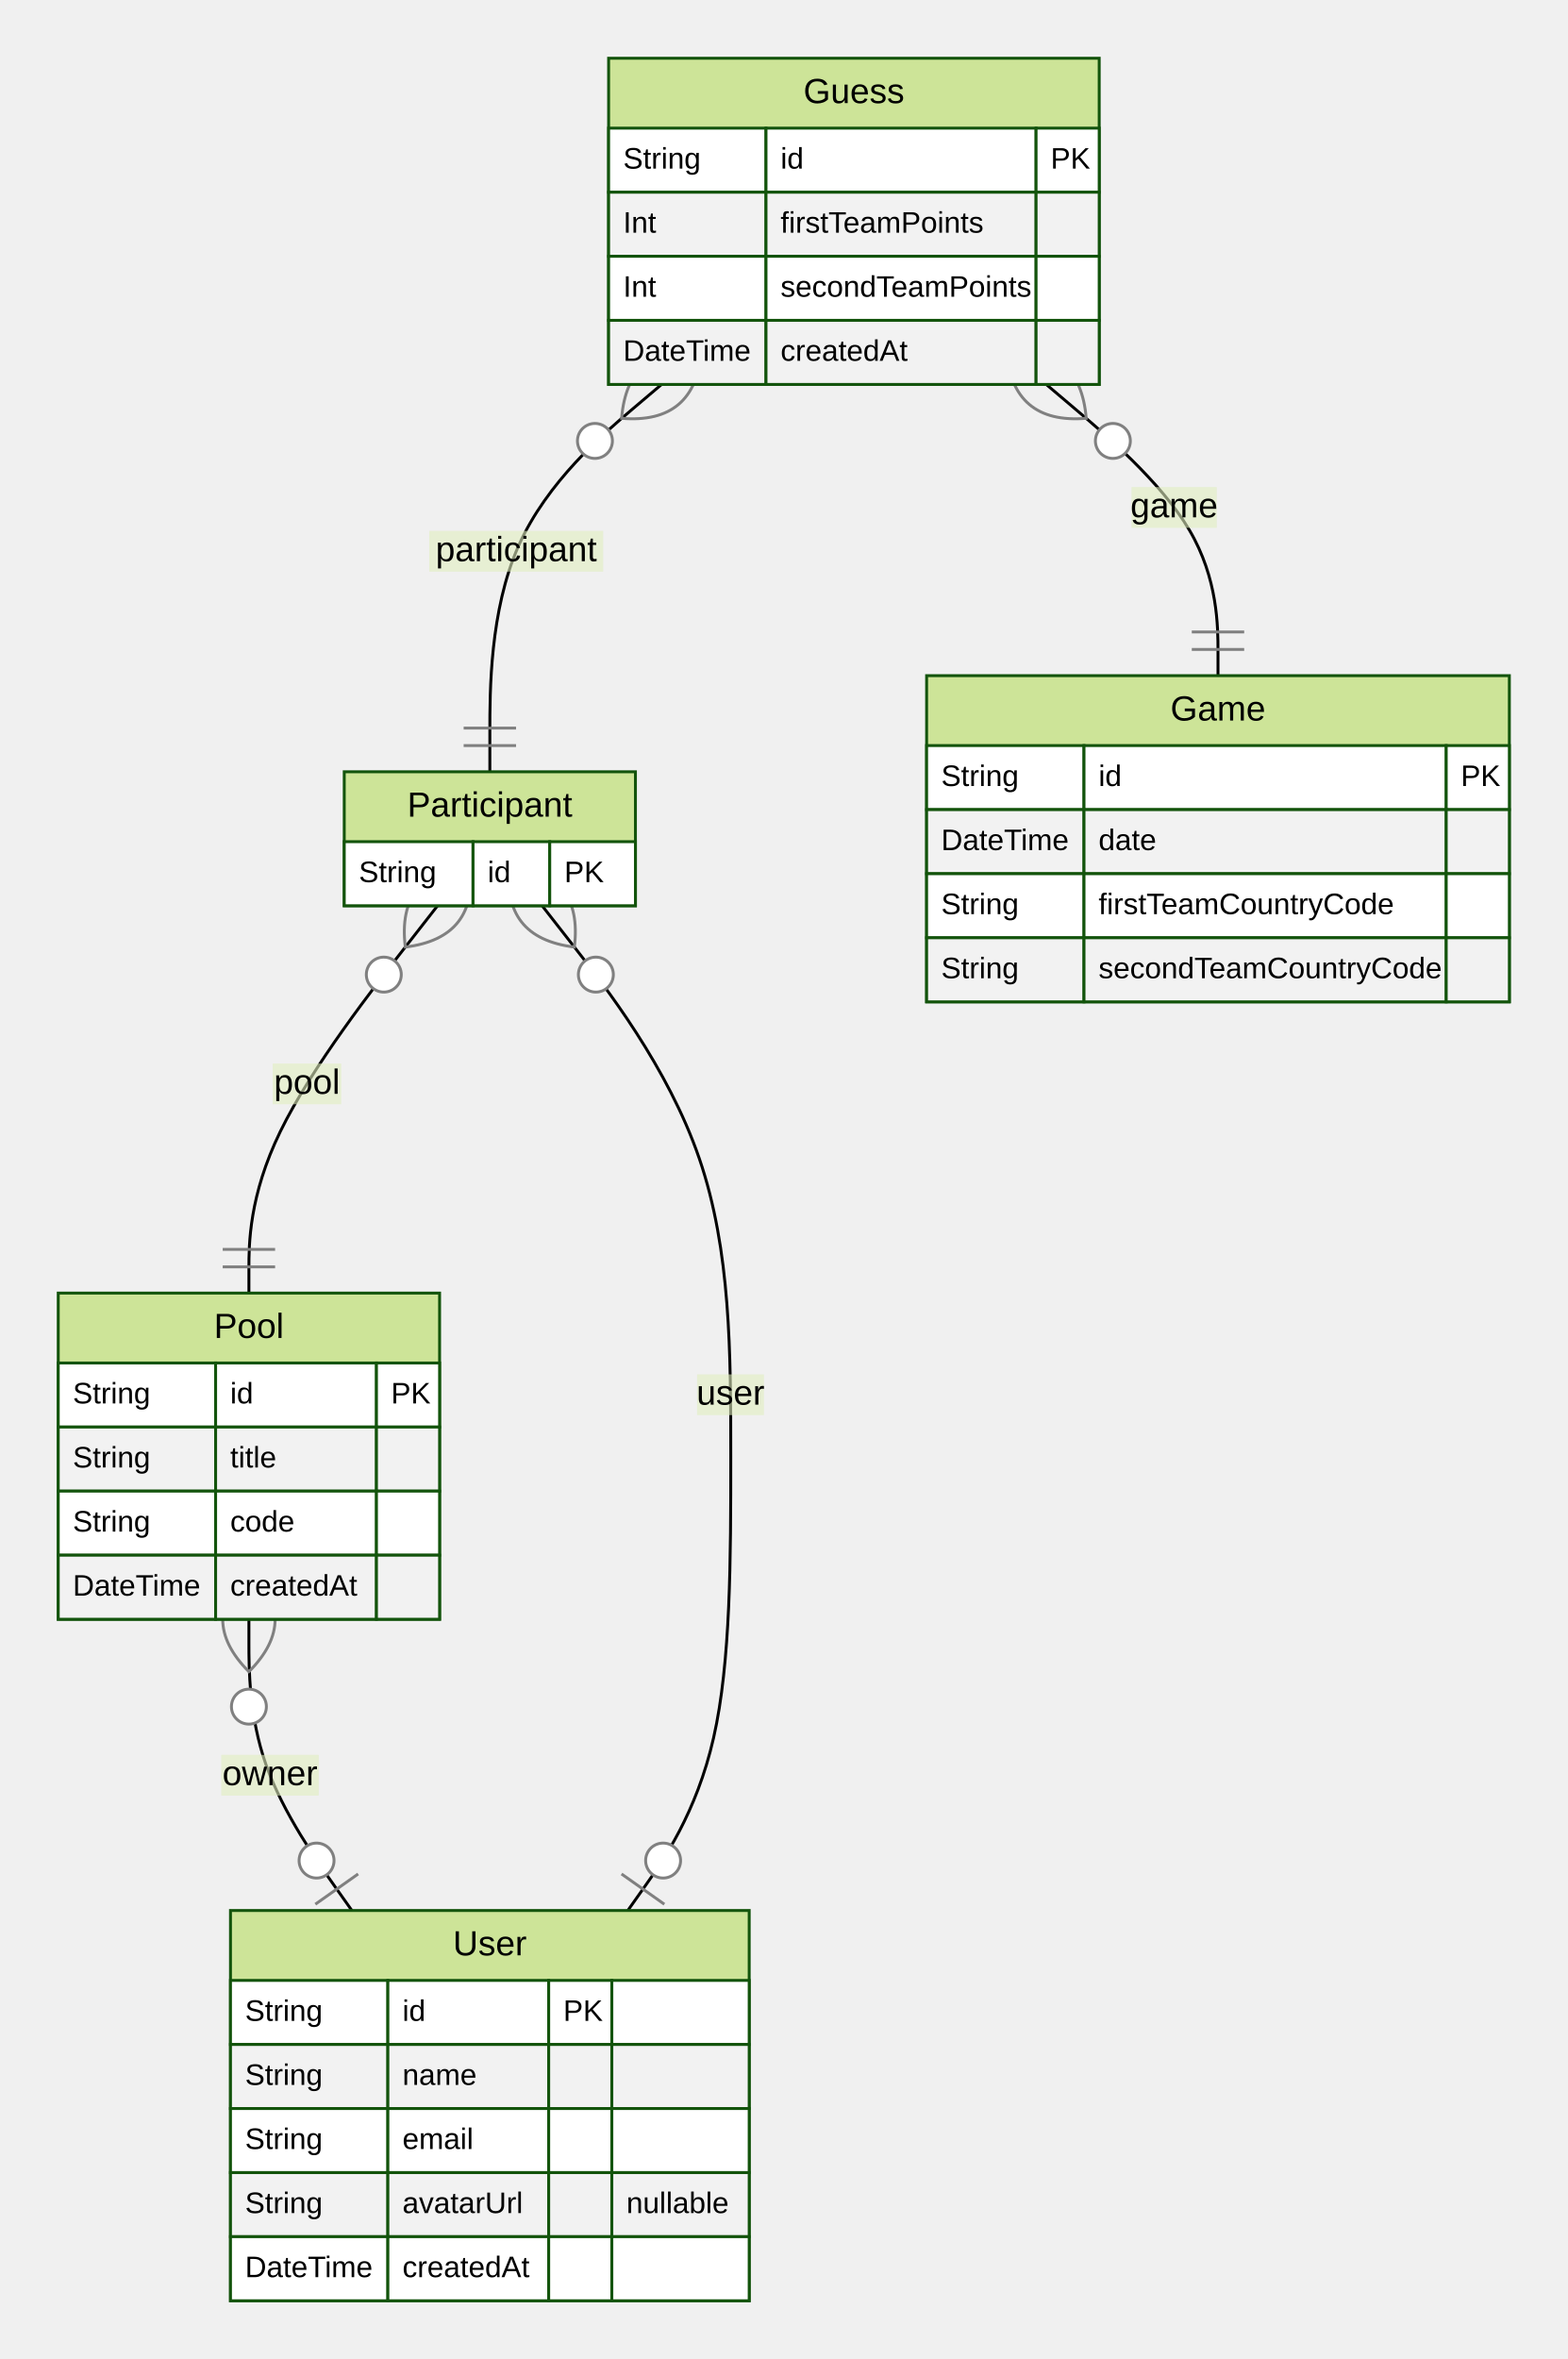
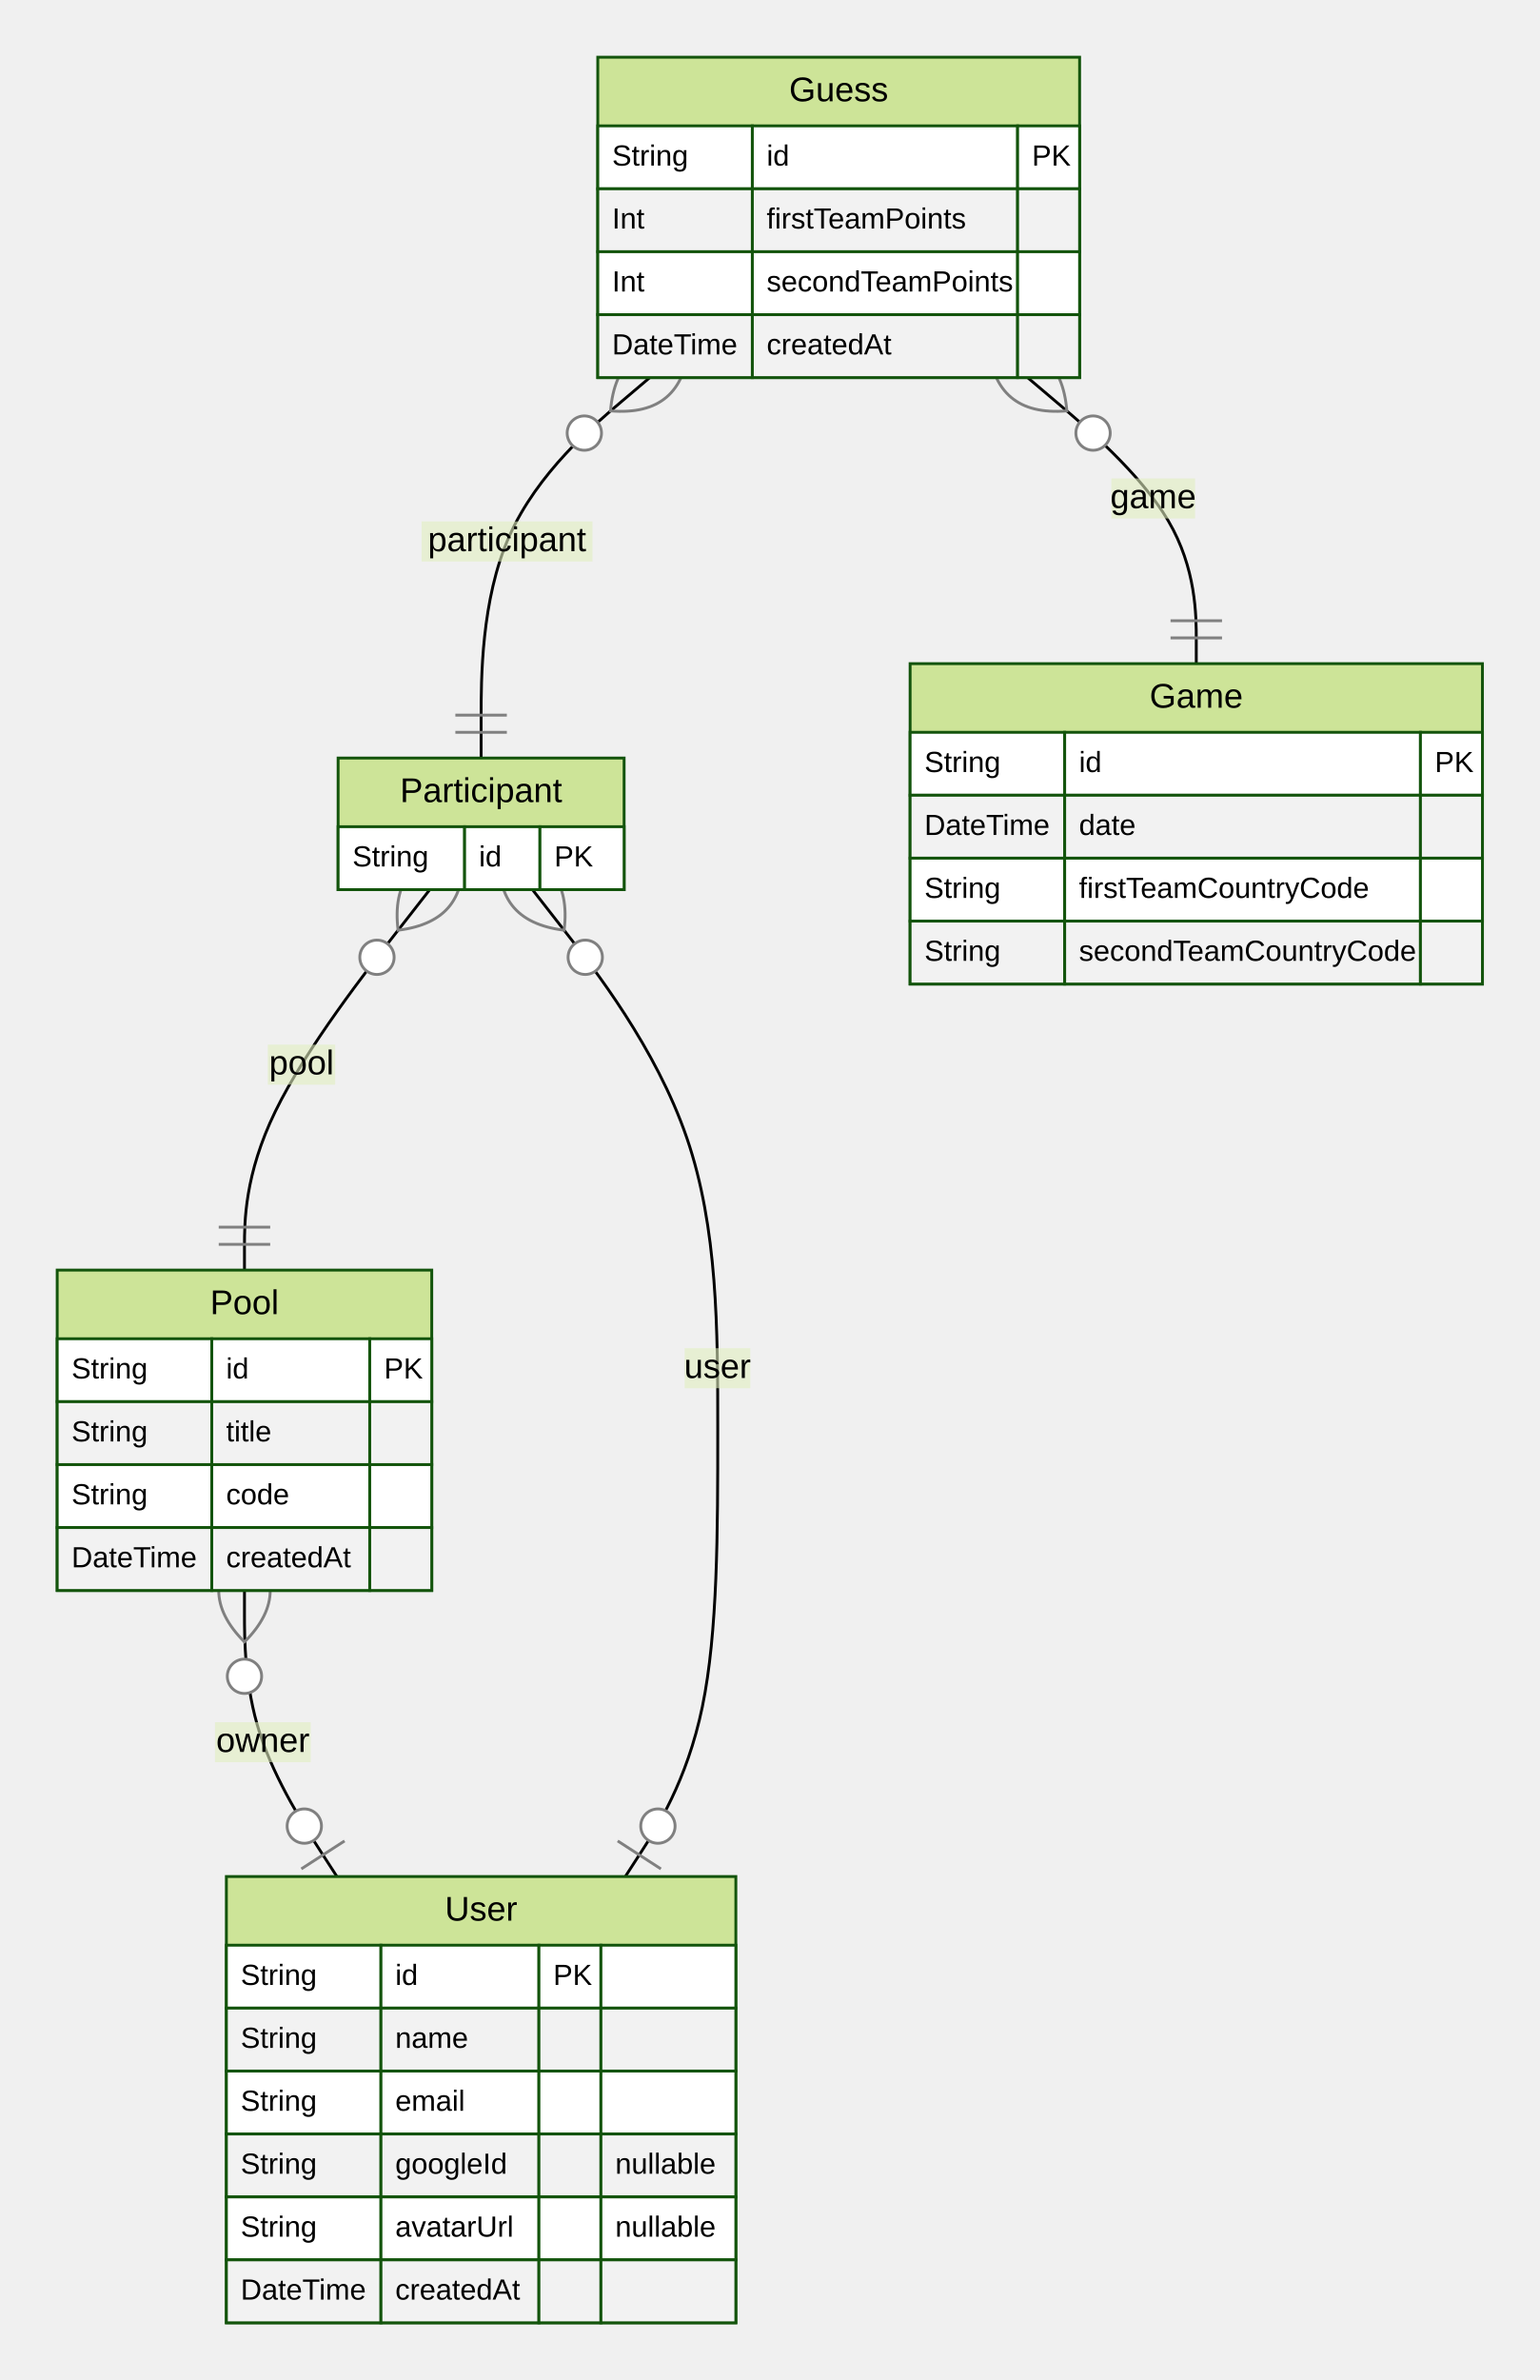
- <svg xmlns="http://www.w3.org/2000/svg" aria-labelledby="chart-title-mermaid-0 chart-desc-mermaid-0" role="img" viewBox="0 0 538.347 810" style="max-width: 538.347px; background-color: white;" width="100%" id="mermaid-0">
+ <svg xmlns="http://www.w3.org/2000/svg" aria-labelledby="chart-title-mermaid-0 chart-desc-mermaid-0" role="img" viewBox="0 0 538.347 832" style="max-width: 538.347px; background-color: white;" width="100%" id="mermaid-0">
  <style>#mermaid-0 {font-family:"trebuchet ms",verdana,arial,sans-serif;font-size:16px;fill:#000000;}#mermaid-0 .error-icon{fill:#552222;}#mermaid-0 .error-text{fill:#552222;stroke:#552222;}#mermaid-0 .edge-thickness-normal{stroke-width:2px;}#mermaid-0 .edge-thickness-thick{stroke-width:3.5px;}#mermaid-0 .edge-pattern-solid{stroke-dasharray:0;}#mermaid-0 .edge-pattern-dashed{stroke-dasharray:3;}#mermaid-0 .edge-pattern-dotted{stroke-dasharray:2;}#mermaid-0 .marker{fill:#000000;stroke:#000000;}#mermaid-0 .marker.cross{stroke:#000000;}#mermaid-0 svg{font-family:"trebuchet ms",verdana,arial,sans-serif;font-size:16px;}#mermaid-0 .entityBox{fill:#cde498;stroke:#13540c;}#mermaid-0 .attributeBoxOdd{fill:#ffffff;stroke:#13540c;}#mermaid-0 .attributeBoxEven{fill:#f2f2f2;stroke:#13540c;}#mermaid-0 .relationshipLabelBox{fill:hsl(78.158, 58.462%, 84.51%);opacity:0.7;background-color:hsl(78.158, 58.462%, 84.51%);}#mermaid-0 .relationshipLabelBox rect{opacity:0.5;}#mermaid-0 .relationshipLine{stroke:#000000;}#mermaid-0 :root{--mermaid-font-family:"trebuchet ms",verdana,arial,sans-serif;}</style>
  <g />
  <defs>
    <marker orient="auto" markerHeight="18" markerWidth="18" refY="9" refX="0" id="ONLY_ONE_START">
      <path d="M9,0 L9,18 M15,0 L15,18" fill="none" stroke="gray" />
    </marker>
  </defs>
  <defs>
    <marker orient="auto" markerHeight="18" markerWidth="18" refY="9" refX="18" id="ONLY_ONE_END">
      <path d="M3,0 L3,18 M9,0 L9,18" fill="none" stroke="gray" />
    </marker>
  </defs>
  <defs>
    <marker orient="auto" markerHeight="18" markerWidth="30" refY="9" refX="0" id="ZERO_OR_ONE_START">
      <circle r="6" cy="9" cx="21" fill="white" stroke="gray" />
      <path d="M9,0 L9,18" fill="none" stroke="gray" />
    </marker>
  </defs>
  <defs>
    <marker orient="auto" markerHeight="18" markerWidth="30" refY="9" refX="30" id="ZERO_OR_ONE_END">
      <circle r="6" cy="9" cx="9" fill="white" stroke="gray" />
      <path d="M21,0 L21,18" fill="none" stroke="gray" />
    </marker>
  </defs>
  <defs>
    <marker orient="auto" markerHeight="36" markerWidth="45" refY="18" refX="18" id="ONE_OR_MORE_START">
      <path d="M0,18 Q 18,0 36,18 Q 18,36 0,18 M42,9 L42,27" fill="none" stroke="gray" />
    </marker>
  </defs>
  <defs>
    <marker orient="auto" markerHeight="36" markerWidth="45" refY="18" refX="27" id="ONE_OR_MORE_END">
      <path d="M3,9 L3,27 M9,18 Q27,0 45,18 Q27,36 9,18" fill="none" stroke="gray" />
    </marker>
  </defs>
  <defs>
    <marker orient="auto" markerHeight="36" markerWidth="57" refY="18" refX="18" id="ZERO_OR_MORE_START">
      <circle r="6" cy="18" cx="48" fill="white" stroke="gray" />
      <path d="M0,18 Q18,0 36,18 Q18,36 0,18" fill="none" stroke="gray" />
    </marker>
  </defs>
  <defs>
    <marker orient="auto" markerHeight="36" markerWidth="57" refY="18" refX="39" id="ZERO_OR_MORE_END">
      <circle r="6" cy="18" cx="9" fill="white" stroke="gray" />
      <path d="M21,18 Q39,0 57,18 Q39,36 21,18" fill="none" stroke="gray" />
    </marker>
  </defs>
-   <path marker-start="url(#ZERO_OR_MORE_START)" marker-end="url(#ZERO_OR_ONE_END)" fill="none" stroke="gray" d="M85.482,556L85.482,564.333C85.482,572.667,85.482,589.333,91.375,606C97.268,622.667,109.055,639.333,114.948,647.667L120.841,656" class="er relationshipLine" />
-   <path marker-start="url(#ZERO_OR_MORE_START)" marker-end="url(#ZERO_OR_ONE_END)" fill="none" stroke="gray" d="M186.176,311L196.974,324.833C207.772,338.667,229.368,366.333,240.166,397.833C250.964,429.333,250.964,464.667,250.964,500C250.964,535.333,250.964,570.667,245.07,596.667C239.177,622.667,227.391,639.333,221.497,647.667L215.604,656" class="er relationshipLine" />
+   <path marker-start="url(#ZERO_OR_MORE_START)" marker-end="url(#ZERO_OR_ONE_END)" fill="none" stroke="gray" d="M85.482,556L85.482,564.333C85.482,572.667,85.482,589.333,90.869,606C96.255,622.667,107.029,639.333,112.416,647.667L117.802,656" class="er relationshipLine" />
+   <path marker-start="url(#ZERO_OR_MORE_START)" marker-end="url(#ZERO_OR_ONE_END)" fill="none" stroke="gray" d="M186.176,311L196.974,324.833C207.772,338.667,229.368,366.333,240.166,397.833C250.964,429.333,250.964,464.667,250.964,500C250.964,535.333,250.964,570.667,245.577,596.667C240.19,622.667,229.416,639.333,224.03,647.667L218.643,656" class="er relationshipLine" />
  <path marker-start="url(#ZERO_OR_MORE_START)" marker-end="url(#ONLY_ONE_END)" fill="none" stroke="gray" d="M150.269,311L139.471,324.833C128.674,338.667,107.078,366.333,96.28,388.5C85.482,410.667,85.482,427.333,85.482,435.667L85.482,444" class="er relationshipLine" />
  <path marker-start="url(#ZERO_OR_MORE_START)" marker-end="url(#ONLY_ONE_END)" fill="none" stroke="gray" d="M227.2,132L217.37,140.333C207.541,148.667,187.882,165.333,178.052,187.5C168.223,209.667,168.223,237.333,168.223,251.167L168.223,265" class="er relationshipLine" />
  <path marker-start="url(#ZERO_OR_MORE_START)" marker-end="url(#ONLY_ONE_END)" fill="none" stroke="gray" d="M359.308,132L369.137,140.333C378.967,148.667,398.626,165.333,408.455,182C418.285,198.667,418.285,215.333,418.285,223.667L418.285,232" class="er relationshipLine" />
  <g transform="translate(20,444 )" id="Pool">
    <rect height="112" width="130.964" y="0" x="0" stroke="gray" fill-opacity="100%" fill="honeydew" class="er entityBox" />
    <text transform="translate(65.48175,12)" style="font-family: &quot;trebuchet ms&quot;, verdana, arial, sans-serif;; font-size: 12px" text-anchor="middle" dominant-baseline="middle" y="0" x="0" id="entity-Pool" class="er entityLabel">Pool</text>
    <rect height="22" width="54.048" y="24" x="0" stroke="gray" fill-opacity="100%" fill="honeydew" class="er attributeBoxOdd" />
    <text transform="translate(5,35)" style="font-family: &quot;trebuchet ms&quot;, verdana, arial, sans-serif;; font-size: 10.2px" text-anchor="left" dominant-baseline="middle" y="0" x="0" id="entity-Pool-attr-1-type" class="er entityLabel">String</text>
    <rect height="22" width="55.234" y="24" x="54.048" stroke="gray" fill-opacity="100%" fill="honeydew" class="er attributeBoxOdd" />
    <text transform="translate(59.0484,35)" style="font-family: &quot;trebuchet ms&quot;, verdana, arial, sans-serif;; font-size: 10.2px" text-anchor="left" dominant-baseline="middle" y="0" x="0" id="entity-Pool-attr-1-name" class="er entityLabel">id</text>
    <rect height="22" width="21.681" y="24" x="109.283" stroke="gray" fill-opacity="100%" fill="honeydew" class="er attributeBoxOdd" />
    <text transform="translate(114.2828,35)" style="font-family: &quot;trebuchet ms&quot;, verdana, arial, sans-serif;; font-size: 10.2px" text-anchor="left" dominant-baseline="middle" y="0" x="0" id="entity-Pool-attr-1-key" class="er entityLabel">PK</text>
    <rect height="22" width="54.048" y="46" x="0" stroke="gray" fill-opacity="100%" fill="honeydew" class="er attributeBoxEven" />
    <text transform="translate(5,57)" style="font-family: &quot;trebuchet ms&quot;, verdana, arial, sans-serif;; font-size: 10.2px" text-anchor="left" dominant-baseline="middle" y="0" x="0" id="entity-Pool-attr-2-type" class="er entityLabel">String</text>
    <rect height="22" width="55.234" y="46" x="54.048" stroke="gray" fill-opacity="100%" fill="honeydew" class="er attributeBoxEven" />
    <text transform="translate(59.0484,57)" style="font-family: &quot;trebuchet ms&quot;, verdana, arial, sans-serif;; font-size: 10.2px" text-anchor="left" dominant-baseline="middle" y="0" x="0" id="entity-Pool-attr-2-name" class="er entityLabel">title</text>
    <rect height="22" width="21.681" y="46" x="109.283" stroke="gray" fill-opacity="100%" fill="honeydew" class="er attributeBoxEven" />
    <text transform="translate(114.2828,57)" style="font-family: &quot;trebuchet ms&quot;, verdana, arial, sans-serif;; font-size: 10.2px" text-anchor="left" dominant-baseline="middle" y="0" x="0" id="entity-Pool-attr-2-key" class="er entityLabel" />
    <rect height="22" width="54.048" y="68" x="0" stroke="gray" fill-opacity="100%" fill="honeydew" class="er attributeBoxOdd" />
    <text transform="translate(5,79)" style="font-family: &quot;trebuchet ms&quot;, verdana, arial, sans-serif;; font-size: 10.2px" text-anchor="left" dominant-baseline="middle" y="0" x="0" id="entity-Pool-attr-3-type" class="er entityLabel">String</text>
    <rect height="22" width="55.234" y="68" x="54.048" stroke="gray" fill-opacity="100%" fill="honeydew" class="er attributeBoxOdd" />
    <text transform="translate(59.0484,79)" style="font-family: &quot;trebuchet ms&quot;, verdana, arial, sans-serif;; font-size: 10.2px" text-anchor="left" dominant-baseline="middle" y="0" x="0" id="entity-Pool-attr-3-name" class="er entityLabel">code</text>
    <rect height="22" width="21.681" y="68" x="109.283" stroke="gray" fill-opacity="100%" fill="honeydew" class="er attributeBoxOdd" />
    <text transform="translate(114.2828,79)" style="font-family: &quot;trebuchet ms&quot;, verdana, arial, sans-serif;; font-size: 10.2px" text-anchor="left" dominant-baseline="middle" y="0" x="0" id="entity-Pool-attr-3-key" class="er entityLabel" />
    <rect height="22" width="54.048" y="90" x="0" stroke="gray" fill-opacity="100%" fill="honeydew" class="er attributeBoxEven" />
    <text transform="translate(5,101)" style="font-family: &quot;trebuchet ms&quot;, verdana, arial, sans-serif;; font-size: 10.2px" text-anchor="left" dominant-baseline="middle" y="0" x="0" id="entity-Pool-attr-4-type" class="er entityLabel">DateTime</text>
    <rect height="22" width="55.234" y="90" x="54.048" stroke="gray" fill-opacity="100%" fill="honeydew" class="er attributeBoxEven" />
    <text transform="translate(59.0484,101)" style="font-family: &quot;trebuchet ms&quot;, verdana, arial, sans-serif;; font-size: 10.2px" text-anchor="left" dominant-baseline="middle" y="0" x="0" id="entity-Pool-attr-4-name" class="er entityLabel">createdAt</text>
    <rect height="22" width="21.681" y="90" x="109.283" stroke="gray" fill-opacity="100%" fill="honeydew" class="er attributeBoxEven" />
    <text transform="translate(114.2828,101)" style="font-family: &quot;trebuchet ms&quot;, verdana, arial, sans-serif;; font-size: 10.2px" text-anchor="left" dominant-baseline="middle" y="0" x="0" id="entity-Pool-attr-4-key" class="er entityLabel" />
  </g>
  <g transform="translate(118.2226,265 )" id="Participant">
    <rect height="46" width="100" y="0" x="0" stroke="gray" fill-opacity="100%" fill="honeydew" class="er entityBox" />
    <text transform="translate(50,12)" style="font-family: &quot;trebuchet ms&quot;, verdana, arial, sans-serif;; font-size: 12px" text-anchor="middle" dominant-baseline="middle" y="0" x="0" id="entity-Participant" class="er entityLabel">Participant</text>
    <rect height="22" width="44.231" y="24" x="0" stroke="gray" fill-opacity="100%" fill="honeydew" class="er attributeBoxOdd" />
    <text transform="translate(5,35)" style="font-family: &quot;trebuchet ms&quot;, verdana, arial, sans-serif;; font-size: 10.2px" text-anchor="left" dominant-baseline="middle" y="0" x="0" id="entity-Participant-attr-1-type" class="er entityLabel">String</text>
    <rect height="22" width="26.341" y="24" x="44.231" stroke="gray" fill-opacity="100%" fill="honeydew" class="er attributeBoxOdd" />
    <text transform="translate(49.23142,35)" style="font-family: &quot;trebuchet ms&quot;, verdana, arial, sans-serif;; font-size: 10.2px" text-anchor="left" dominant-baseline="middle" y="0" x="0" id="entity-Participant-attr-1-name" class="er entityLabel">id</text>
    <rect height="22" width="29.428" y="24" x="70.572" stroke="gray" fill-opacity="100%" fill="honeydew" class="er attributeBoxOdd" />
    <text transform="translate(75.57222,35)" style="font-family: &quot;trebuchet ms&quot;, verdana, arial, sans-serif;; font-size: 10.2px" text-anchor="left" dominant-baseline="middle" y="0" x="0" id="entity-Participant-attr-1-key" class="er entityLabel">PK</text>
  </g>
  <g transform="translate(79.1537,656 )" id="User">
-     <rect height="134" width="178.138" y="0" x="0" stroke="gray" fill-opacity="100%" fill="honeydew" class="er entityBox" />
+     <rect height="156" width="178.138" y="0" x="0" stroke="gray" fill-opacity="100%" fill="honeydew" class="er entityBox" />
    <text transform="translate(89.06892,12)" style="font-family: &quot;trebuchet ms&quot;, verdana, arial, sans-serif;; font-size: 12px" text-anchor="middle" dominant-baseline="middle" y="0" x="0" id="entity-User" class="er entityLabel">User</text>
    <rect height="22" width="54.048" y="24" x="0" stroke="gray" fill-opacity="100%" fill="honeydew" class="er attributeBoxOdd" />
    <text transform="translate(5,35)" style="font-family: &quot;trebuchet ms&quot;, verdana, arial, sans-serif;; font-size: 10.2px" text-anchor="left" dominant-baseline="middle" y="0" x="0" id="entity-User-attr-1-type" class="er entityLabel">String</text>
    <rect height="22" width="55.234" y="24" x="54.048" stroke="gray" fill-opacity="100%" fill="honeydew" class="er attributeBoxOdd" />
    <text transform="translate(59.0484,35)" style="font-family: &quot;trebuchet ms&quot;, verdana, arial, sans-serif;; font-size: 10.2px" text-anchor="left" dominant-baseline="middle" y="0" x="0" id="entity-User-attr-1-name" class="er entityLabel">id</text>
    <rect height="22" width="21.681" y="24" x="109.283" stroke="gray" fill-opacity="100%" fill="honeydew" class="er attributeBoxOdd" />
    <text transform="translate(114.2828,35)" style="font-family: &quot;trebuchet ms&quot;, verdana, arial, sans-serif;; font-size: 10.2px" text-anchor="left" dominant-baseline="middle" y="0" x="0" id="entity-User-attr-1-key" class="er entityLabel">PK</text>
    <rect height="22" width="47.174" y="24" x="130.964" stroke="gray" fill-opacity="100%" fill="honeydew" class="er attributeBoxOdd" />
    <text transform="translate(135.9635,35)" style="font-family: &quot;trebuchet ms&quot;, verdana, arial, sans-serif;; font-size: 10.2px" text-anchor="left" dominant-baseline="middle" y="0" x="0" id="entity-User-attr-1-comment" class="er entityLabel" />
    <rect height="22" width="54.048" y="46" x="0" stroke="gray" fill-opacity="100%" fill="honeydew" class="er attributeBoxEven" />
    <text transform="translate(5,57)" style="font-family: &quot;trebuchet ms&quot;, verdana, arial, sans-serif;; font-size: 10.2px" text-anchor="left" dominant-baseline="middle" y="0" x="0" id="entity-User-attr-2-type" class="er entityLabel">String</text>
    <rect height="22" width="55.234" y="46" x="54.048" stroke="gray" fill-opacity="100%" fill="honeydew" class="er attributeBoxEven" />
    <text transform="translate(59.0484,57)" style="font-family: &quot;trebuchet ms&quot;, verdana, arial, sans-serif;; font-size: 10.2px" text-anchor="left" dominant-baseline="middle" y="0" x="0" id="entity-User-attr-2-name" class="er entityLabel">name</text>
    <rect height="22" width="21.681" y="46" x="109.283" stroke="gray" fill-opacity="100%" fill="honeydew" class="er attributeBoxEven" />
    <text transform="translate(114.2828,57)" style="font-family: &quot;trebuchet ms&quot;, verdana, arial, sans-serif;; font-size: 10.2px" text-anchor="left" dominant-baseline="middle" y="0" x="0" id="entity-User-attr-2-key" class="er entityLabel" />
    <rect height="22" width="47.174" y="46" x="130.964" stroke="gray" fill-opacity="100%" fill="honeydew" class="er attributeBoxEven" />
    <text transform="translate(135.9635,57)" style="font-family: &quot;trebuchet ms&quot;, verdana, arial, sans-serif;; font-size: 10.2px" text-anchor="left" dominant-baseline="middle" y="0" x="0" id="entity-User-attr-2-comment" class="er entityLabel" />
    <rect height="22" width="54.048" y="68" x="0" stroke="gray" fill-opacity="100%" fill="honeydew" class="er attributeBoxOdd" />
    <text transform="translate(5,79)" style="font-family: &quot;trebuchet ms&quot;, verdana, arial, sans-serif;; font-size: 10.2px" text-anchor="left" dominant-baseline="middle" y="0" x="0" id="entity-User-attr-3-type" class="er entityLabel">String</text>
    <rect height="22" width="55.234" y="68" x="54.048" stroke="gray" fill-opacity="100%" fill="honeydew" class="er attributeBoxOdd" />
    <text transform="translate(59.0484,79)" style="font-family: &quot;trebuchet ms&quot;, verdana, arial, sans-serif;; font-size: 10.2px" text-anchor="left" dominant-baseline="middle" y="0" x="0" id="entity-User-attr-3-name" class="er entityLabel">email</text>
    <rect height="22" width="21.681" y="68" x="109.283" stroke="gray" fill-opacity="100%" fill="honeydew" class="er attributeBoxOdd" />
    <text transform="translate(114.2828,79)" style="font-family: &quot;trebuchet ms&quot;, verdana, arial, sans-serif;; font-size: 10.2px" text-anchor="left" dominant-baseline="middle" y="0" x="0" id="entity-User-attr-3-key" class="er entityLabel" />
    <rect height="22" width="47.174" y="68" x="130.964" stroke="gray" fill-opacity="100%" fill="honeydew" class="er attributeBoxOdd" />
    <text transform="translate(135.9635,79)" style="font-family: &quot;trebuchet ms&quot;, verdana, arial, sans-serif;; font-size: 10.2px" text-anchor="left" dominant-baseline="middle" y="0" x="0" id="entity-User-attr-3-comment" class="er entityLabel" />
    <rect height="22" width="54.048" y="90" x="0" stroke="gray" fill-opacity="100%" fill="honeydew" class="er attributeBoxEven" />
    <text transform="translate(5,101)" style="font-family: &quot;trebuchet ms&quot;, verdana, arial, sans-serif;; font-size: 10.2px" text-anchor="left" dominant-baseline="middle" y="0" x="0" id="entity-User-attr-4-type" class="er entityLabel">String</text>
    <rect height="22" width="55.234" y="90" x="54.048" stroke="gray" fill-opacity="100%" fill="honeydew" class="er attributeBoxEven" />
-     <text transform="translate(59.0484,101)" style="font-family: &quot;trebuchet ms&quot;, verdana, arial, sans-serif;; font-size: 10.2px" text-anchor="left" dominant-baseline="middle" y="0" x="0" id="entity-User-attr-4-name" class="er entityLabel">avatarUrl</text>
+     <text transform="translate(59.0484,101)" style="font-family: &quot;trebuchet ms&quot;, verdana, arial, sans-serif;; font-size: 10.2px" text-anchor="left" dominant-baseline="middle" y="0" x="0" id="entity-User-attr-4-name" class="er entityLabel">googleId</text>
    <rect height="22" width="21.681" y="90" x="109.283" stroke="gray" fill-opacity="100%" fill="honeydew" class="er attributeBoxEven" />
    <text transform="translate(114.2828,101)" style="font-family: &quot;trebuchet ms&quot;, verdana, arial, sans-serif;; font-size: 10.2px" text-anchor="left" dominant-baseline="middle" y="0" x="0" id="entity-User-attr-4-key" class="er entityLabel" />
    <rect height="22" width="47.174" y="90" x="130.964" stroke="gray" fill-opacity="100%" fill="honeydew" class="er attributeBoxEven" />
    <text transform="translate(135.9635,101)" style="font-family: &quot;trebuchet ms&quot;, verdana, arial, sans-serif;; font-size: 10.2px" text-anchor="left" dominant-baseline="middle" y="0" x="0" id="entity-User-attr-4-comment" class="er entityLabel">nullable</text>
    <rect height="22" width="54.048" y="112" x="0" stroke="gray" fill-opacity="100%" fill="honeydew" class="er attributeBoxOdd" />
-     <text transform="translate(5,123)" style="font-family: &quot;trebuchet ms&quot;, verdana, arial, sans-serif;; font-size: 10.2px" text-anchor="left" dominant-baseline="middle" y="0" x="0" id="entity-User-attr-5-type" class="er entityLabel">DateTime</text>
+     <text transform="translate(5,123)" style="font-family: &quot;trebuchet ms&quot;, verdana, arial, sans-serif;; font-size: 10.2px" text-anchor="left" dominant-baseline="middle" y="0" x="0" id="entity-User-attr-5-type" class="er entityLabel">String</text>
    <rect height="22" width="55.234" y="112" x="54.048" stroke="gray" fill-opacity="100%" fill="honeydew" class="er attributeBoxOdd" />
-     <text transform="translate(59.0484,123)" style="font-family: &quot;trebuchet ms&quot;, verdana, arial, sans-serif;; font-size: 10.2px" text-anchor="left" dominant-baseline="middle" y="0" x="0" id="entity-User-attr-5-name" class="er entityLabel">createdAt</text>
+     <text transform="translate(59.0484,123)" style="font-family: &quot;trebuchet ms&quot;, verdana, arial, sans-serif;; font-size: 10.2px" text-anchor="left" dominant-baseline="middle" y="0" x="0" id="entity-User-attr-5-name" class="er entityLabel">avatarUrl</text>
    <rect height="22" width="21.681" y="112" x="109.283" stroke="gray" fill-opacity="100%" fill="honeydew" class="er attributeBoxOdd" />
    <text transform="translate(114.2828,123)" style="font-family: &quot;trebuchet ms&quot;, verdana, arial, sans-serif;; font-size: 10.2px" text-anchor="left" dominant-baseline="middle" y="0" x="0" id="entity-User-attr-5-key" class="er entityLabel" />
    <rect height="22" width="47.174" y="112" x="130.964" stroke="gray" fill-opacity="100%" fill="honeydew" class="er attributeBoxOdd" />
-     <text transform="translate(135.9635,123)" style="font-family: &quot;trebuchet ms&quot;, verdana, arial, sans-serif;; font-size: 10.2px" text-anchor="left" dominant-baseline="middle" y="0" x="0" id="entity-User-attr-5-comment" class="er entityLabel" />
+     <text transform="translate(135.9635,123)" style="font-family: &quot;trebuchet ms&quot;, verdana, arial, sans-serif;; font-size: 10.2px" text-anchor="left" dominant-baseline="middle" y="0" x="0" id="entity-User-attr-5-comment" class="er entityLabel">nullable</text>
+     <rect height="22" width="54.048" y="134" x="0" stroke="gray" fill-opacity="100%" fill="honeydew" class="er attributeBoxEven" />
+     <text transform="translate(5,145)" style="font-family: &quot;trebuchet ms&quot;, verdana, arial, sans-serif;; font-size: 10.2px" text-anchor="left" dominant-baseline="middle" y="0" x="0" id="entity-User-attr-6-type" class="er entityLabel">DateTime</text>
+     <rect height="22" width="55.234" y="134" x="54.048" stroke="gray" fill-opacity="100%" fill="honeydew" class="er attributeBoxEven" />
+     <text transform="translate(59.0484,145)" style="font-family: &quot;trebuchet ms&quot;, verdana, arial, sans-serif;; font-size: 10.2px" text-anchor="left" dominant-baseline="middle" y="0" x="0" id="entity-User-attr-6-name" class="er entityLabel">createdAt</text>
+     <rect height="22" width="21.681" y="134" x="109.283" stroke="gray" fill-opacity="100%" fill="honeydew" class="er attributeBoxEven" />
+     <text transform="translate(114.2828,145)" style="font-family: &quot;trebuchet ms&quot;, verdana, arial, sans-serif;; font-size: 10.2px" text-anchor="left" dominant-baseline="middle" y="0" x="0" id="entity-User-attr-6-key" class="er entityLabel" />
+     <rect height="22" width="47.174" y="134" x="130.964" stroke="gray" fill-opacity="100%" fill="honeydew" class="er attributeBoxEven" />
+     <text transform="translate(135.9635,145)" style="font-family: &quot;trebuchet ms&quot;, verdana, arial, sans-serif;; font-size: 10.2px" text-anchor="left" dominant-baseline="middle" y="0" x="0" id="entity-User-attr-6-comment" class="er entityLabel" />
  </g>
  <g transform="translate(318.2226,232 )" id="Game">
    <rect height="112" width="200.124" y="0" x="0" stroke="gray" fill-opacity="100%" fill="honeydew" class="er entityBox" />
    <text transform="translate(100.062,12)" style="font-family: &quot;trebuchet ms&quot;, verdana, arial, sans-serif;; font-size: 12px" text-anchor="middle" dominant-baseline="middle" y="0" x="0" id="entity-Game" class="er entityLabel">Game</text>
    <rect height="22" width="54.048" y="24" x="0" stroke="gray" fill-opacity="100%" fill="honeydew" class="er attributeBoxOdd" />
    <text transform="translate(5,35)" style="font-family: &quot;trebuchet ms&quot;, verdana, arial, sans-serif;; font-size: 10.2px" text-anchor="left" dominant-baseline="middle" y="0" x="0" id="entity-Game-attr-1-type" class="er entityLabel">String</text>
    <rect height="22" width="124.395" y="24" x="54.048" stroke="gray" fill-opacity="100%" fill="honeydew" class="er attributeBoxOdd" />
    <text transform="translate(59.0484,35)" style="font-family: &quot;trebuchet ms&quot;, verdana, arial, sans-serif;; font-size: 10.2px" text-anchor="left" dominant-baseline="middle" y="0" x="0" id="entity-Game-attr-1-name" class="er entityLabel">id</text>
    <rect height="22" width="21.681" y="24" x="178.443" stroke="gray" fill-opacity="100%" fill="honeydew" class="er attributeBoxOdd" />
    <text transform="translate(183.4432,35)" style="font-family: &quot;trebuchet ms&quot;, verdana, arial, sans-serif;; font-size: 10.2px" text-anchor="left" dominant-baseline="middle" y="0" x="0" id="entity-Game-attr-1-key" class="er entityLabel">PK</text>
    <rect height="22" width="54.048" y="46" x="0" stroke="gray" fill-opacity="100%" fill="honeydew" class="er attributeBoxEven" />
    <text transform="translate(5,57)" style="font-family: &quot;trebuchet ms&quot;, verdana, arial, sans-serif;; font-size: 10.2px" text-anchor="left" dominant-baseline="middle" y="0" x="0" id="entity-Game-attr-2-type" class="er entityLabel">DateTime</text>
    <rect height="22" width="124.395" y="46" x="54.048" stroke="gray" fill-opacity="100%" fill="honeydew" class="er attributeBoxEven" />
    <text transform="translate(59.0484,57)" style="font-family: &quot;trebuchet ms&quot;, verdana, arial, sans-serif;; font-size: 10.2px" text-anchor="left" dominant-baseline="middle" y="0" x="0" id="entity-Game-attr-2-name" class="er entityLabel">date</text>
    <rect height="22" width="21.681" y="46" x="178.443" stroke="gray" fill-opacity="100%" fill="honeydew" class="er attributeBoxEven" />
    <text transform="translate(183.4432,57)" style="font-family: &quot;trebuchet ms&quot;, verdana, arial, sans-serif;; font-size: 10.2px" text-anchor="left" dominant-baseline="middle" y="0" x="0" id="entity-Game-attr-2-key" class="er entityLabel" />
    <rect height="22" width="54.048" y="68" x="0" stroke="gray" fill-opacity="100%" fill="honeydew" class="er attributeBoxOdd" />
    <text transform="translate(5,79)" style="font-family: &quot;trebuchet ms&quot;, verdana, arial, sans-serif;; font-size: 10.2px" text-anchor="left" dominant-baseline="middle" y="0" x="0" id="entity-Game-attr-3-type" class="er entityLabel">String</text>
    <rect height="22" width="124.395" y="68" x="54.048" stroke="gray" fill-opacity="100%" fill="honeydew" class="er attributeBoxOdd" />
    <text transform="translate(59.0484,79)" style="font-family: &quot;trebuchet ms&quot;, verdana, arial, sans-serif;; font-size: 10.2px" text-anchor="left" dominant-baseline="middle" y="0" x="0" id="entity-Game-attr-3-name" class="er entityLabel">firstTeamCountryCode</text>
    <rect height="22" width="21.681" y="68" x="178.443" stroke="gray" fill-opacity="100%" fill="honeydew" class="er attributeBoxOdd" />
    <text transform="translate(183.4432,79)" style="font-family: &quot;trebuchet ms&quot;, verdana, arial, sans-serif;; font-size: 10.2px" text-anchor="left" dominant-baseline="middle" y="0" x="0" id="entity-Game-attr-3-key" class="er entityLabel" />
    <rect height="22" width="54.048" y="90" x="0" stroke="gray" fill-opacity="100%" fill="honeydew" class="er attributeBoxEven" />
    <text transform="translate(5,101)" style="font-family: &quot;trebuchet ms&quot;, verdana, arial, sans-serif;; font-size: 10.2px" text-anchor="left" dominant-baseline="middle" y="0" x="0" id="entity-Game-attr-4-type" class="er entityLabel">String</text>
    <rect height="22" width="124.395" y="90" x="54.048" stroke="gray" fill-opacity="100%" fill="honeydew" class="er attributeBoxEven" />
    <text transform="translate(59.0484,101)" style="font-family: &quot;trebuchet ms&quot;, verdana, arial, sans-serif;; font-size: 10.2px" text-anchor="left" dominant-baseline="middle" y="0" x="0" id="entity-Game-attr-4-name" class="er entityLabel">secondTeamCountryCode</text>
    <rect height="22" width="21.681" y="90" x="178.443" stroke="gray" fill-opacity="100%" fill="honeydew" class="er attributeBoxEven" />
    <text transform="translate(183.4432,101)" style="font-family: &quot;trebuchet ms&quot;, verdana, arial, sans-serif;; font-size: 10.2px" text-anchor="left" dominant-baseline="middle" y="0" x="0" id="entity-Game-attr-4-key" class="er entityLabel" />
  </g>
  <g transform="translate(209.0141,20 )" id="Guess">
    <rect height="112" width="168.479" y="0" x="0" stroke="gray" fill-opacity="100%" fill="honeydew" class="er entityBox" />
    <text transform="translate(84.23956,12)" style="font-family: &quot;trebuchet ms&quot;, verdana, arial, sans-serif;; font-size: 12px" text-anchor="middle" dominant-baseline="middle" y="0" x="0" id="entity-Guess" class="er entityLabel">Guess</text>
    <rect height="22" width="54.048" y="24" x="0" stroke="gray" fill-opacity="100%" fill="honeydew" class="er attributeBoxOdd" />
    <text transform="translate(5,35)" style="font-family: &quot;trebuchet ms&quot;, verdana, arial, sans-serif;; font-size: 10.2px" text-anchor="left" dominant-baseline="middle" y="0" x="0" id="entity-Guess-attr-1-type" class="er entityLabel">String</text>
    <rect height="22" width="92.75" y="24" x="54.048" stroke="gray" fill-opacity="100%" fill="honeydew" class="er attributeBoxOdd" />
    <text transform="translate(59.0484,35)" style="font-family: &quot;trebuchet ms&quot;, verdana, arial, sans-serif;; font-size: 10.2px" text-anchor="left" dominant-baseline="middle" y="0" x="0" id="entity-Guess-attr-1-name" class="er entityLabel">id</text>
    <rect height="22" width="21.681" y="24" x="146.798" stroke="gray" fill-opacity="100%" fill="honeydew" class="er attributeBoxOdd" />
    <text transform="translate(151.7984,35)" style="font-family: &quot;trebuchet ms&quot;, verdana, arial, sans-serif;; font-size: 10.2px" text-anchor="left" dominant-baseline="middle" y="0" x="0" id="entity-Guess-attr-1-key" class="er entityLabel">PK</text>
    <rect height="22" width="54.048" y="46" x="0" stroke="gray" fill-opacity="100%" fill="honeydew" class="er attributeBoxEven" />
    <text transform="translate(5,57)" style="font-family: &quot;trebuchet ms&quot;, verdana, arial, sans-serif;; font-size: 10.2px" text-anchor="left" dominant-baseline="middle" y="0" x="0" id="entity-Guess-attr-2-type" class="er entityLabel">Int</text>
    <rect height="22" width="92.75" y="46" x="54.048" stroke="gray" fill-opacity="100%" fill="honeydew" class="er attributeBoxEven" />
    <text transform="translate(59.0484,57)" style="font-family: &quot;trebuchet ms&quot;, verdana, arial, sans-serif;; font-size: 10.2px" text-anchor="left" dominant-baseline="middle" y="0" x="0" id="entity-Guess-attr-2-name" class="er entityLabel">firstTeamPoints</text>
    <rect height="22" width="21.681" y="46" x="146.798" stroke="gray" fill-opacity="100%" fill="honeydew" class="er attributeBoxEven" />
    <text transform="translate(151.7984,57)" style="font-family: &quot;trebuchet ms&quot;, verdana, arial, sans-serif;; font-size: 10.2px" text-anchor="left" dominant-baseline="middle" y="0" x="0" id="entity-Guess-attr-2-key" class="er entityLabel" />
    <rect height="22" width="54.048" y="68" x="0" stroke="gray" fill-opacity="100%" fill="honeydew" class="er attributeBoxOdd" />
    <text transform="translate(5,79)" style="font-family: &quot;trebuchet ms&quot;, verdana, arial, sans-serif;; font-size: 10.2px" text-anchor="left" dominant-baseline="middle" y="0" x="0" id="entity-Guess-attr-3-type" class="er entityLabel">Int</text>
    <rect height="22" width="92.75" y="68" x="54.048" stroke="gray" fill-opacity="100%" fill="honeydew" class="er attributeBoxOdd" />
    <text transform="translate(59.0484,79)" style="font-family: &quot;trebuchet ms&quot;, verdana, arial, sans-serif;; font-size: 10.2px" text-anchor="left" dominant-baseline="middle" y="0" x="0" id="entity-Guess-attr-3-name" class="er entityLabel">secondTeamPoints</text>
    <rect height="22" width="21.681" y="68" x="146.798" stroke="gray" fill-opacity="100%" fill="honeydew" class="er attributeBoxOdd" />
    <text transform="translate(151.7984,79)" style="font-family: &quot;trebuchet ms&quot;, verdana, arial, sans-serif;; font-size: 10.2px" text-anchor="left" dominant-baseline="middle" y="0" x="0" id="entity-Guess-attr-3-key" class="er entityLabel" />
    <rect height="22" width="54.048" y="90" x="0" stroke="gray" fill-opacity="100%" fill="honeydew" class="er attributeBoxEven" />
    <text transform="translate(5,101)" style="font-family: &quot;trebuchet ms&quot;, verdana, arial, sans-serif;; font-size: 10.2px" text-anchor="left" dominant-baseline="middle" y="0" x="0" id="entity-Guess-attr-4-type" class="er entityLabel">DateTime</text>
    <rect height="22" width="92.75" y="90" x="54.048" stroke="gray" fill-opacity="100%" fill="honeydew" class="er attributeBoxEven" />
    <text transform="translate(59.0484,101)" style="font-family: &quot;trebuchet ms&quot;, verdana, arial, sans-serif;; font-size: 10.2px" text-anchor="left" dominant-baseline="middle" y="0" x="0" id="entity-Guess-attr-4-name" class="er entityLabel">createdAt</text>
    <rect height="22" width="21.681" y="90" x="146.798" stroke="gray" fill-opacity="100%" fill="honeydew" class="er attributeBoxEven" />
    <text transform="translate(151.7984,101)" style="font-family: &quot;trebuchet ms&quot;, verdana, arial, sans-serif;; font-size: 10.2px" text-anchor="left" dominant-baseline="middle" y="0" x="0" id="entity-Guess-attr-4-key" class="er entityLabel" />
  </g>
-   <rect fill-opacity="85%" fill="white" height="14" width="33.471" y="602.554" x="75.983" class="er relationshipLabelBox" />
-   <text style="font-family: &quot;trebuchet ms&quot;, verdana, arial, sans-serif;; font-size: 12px" dominant-baseline="middle" text-anchor="middle" y="609.554" x="92.718" id="rel1" class="er relationshipLabel">owner</text>
-   <rect fill-opacity="85%" fill="white" height="14" width="22.959" y="471.913" x="239.398" class="er relationshipLabelBox" />
-   <text style="font-family: &quot;trebuchet ms&quot;, verdana, arial, sans-serif;; font-size: 12px" dominant-baseline="middle" text-anchor="middle" y="478.913" x="250.878" id="rel2" class="er relationshipLabel">user</text>
+   <rect fill-opacity="85%" fill="white" height="14" width="33.471" y="602.044" x="75.175" class="er relationshipLabelBox" />
+   <text style="font-family: &quot;trebuchet ms&quot;, verdana, arial, sans-serif;; font-size: 12px" dominant-baseline="middle" text-anchor="middle" y="609.044" x="91.911" id="rel1" class="er relationshipLabel">owner</text>
+   <rect fill-opacity="85%" fill="white" height="14" width="22.959" y="471.307" x="239.391" class="er relationshipLabelBox" />
+   <text style="font-family: &quot;trebuchet ms&quot;, verdana, arial, sans-serif;; font-size: 12px" dominant-baseline="middle" text-anchor="middle" y="478.307" x="250.87" id="rel2" class="er relationshipLabel">user</text>
  <rect fill-opacity="85%" fill="white" height="14" width="23.564" y="365.183" x="93.637" class="er relationshipLabelBox" />
  <text style="font-family: &quot;trebuchet ms&quot;, verdana, arial, sans-serif;; font-size: 12px" dominant-baseline="middle" text-anchor="middle" y="372.183" x="105.419" id="rel3" class="er relationshipLabel">pool</text>
  <rect fill-opacity="85%" fill="white" height="14" width="59.744" y="182.29" x="147.412" class="er relationshipLabelBox" />
  <text style="font-family: &quot;trebuchet ms&quot;, verdana, arial, sans-serif;; font-size: 12px" dominant-baseline="middle" text-anchor="middle" y="189.29" x="177.284" id="rel4" class="er relationshipLabel">participant</text>
  <rect fill-opacity="85%" fill="white" height="14" width="29.289" y="167.246" x="388.578" class="er relationshipLabelBox" />
  <text style="font-family: &quot;trebuchet ms&quot;, verdana, arial, sans-serif;; font-size: 12px" dominant-baseline="middle" text-anchor="middle" y="174.246" x="403.223" id="rel5" class="er relationshipLabel">game</text>
</svg>
